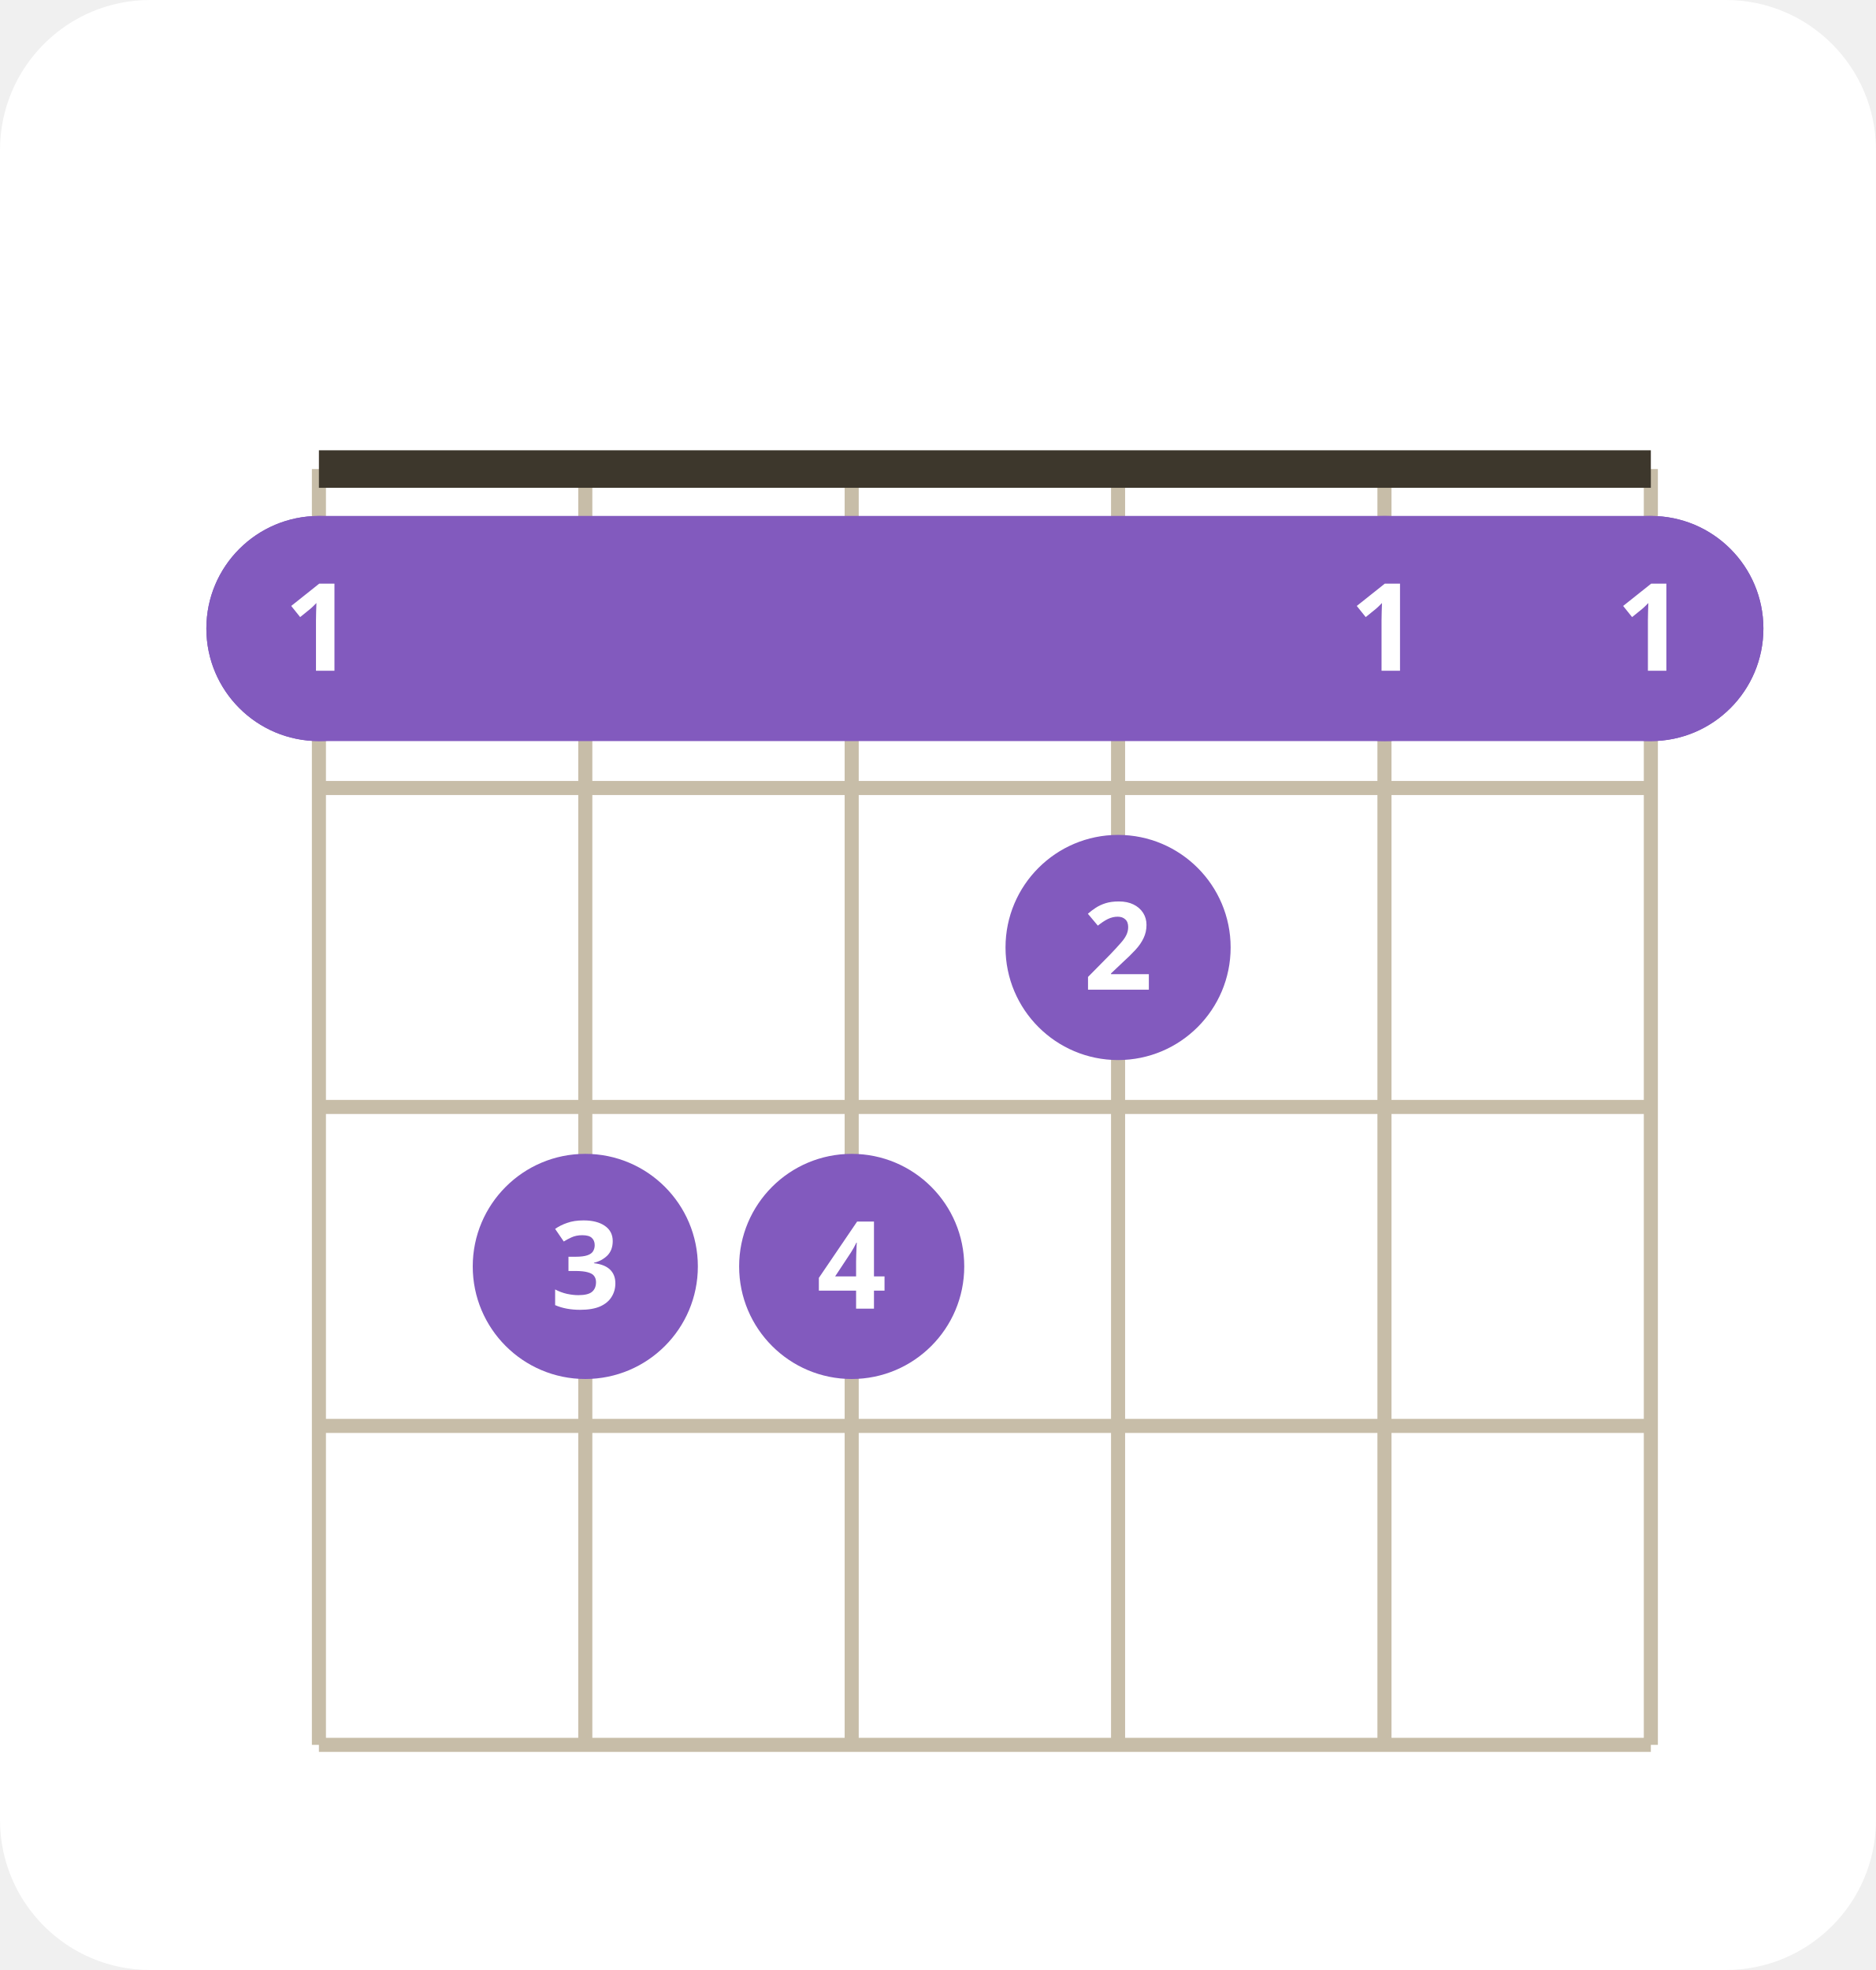
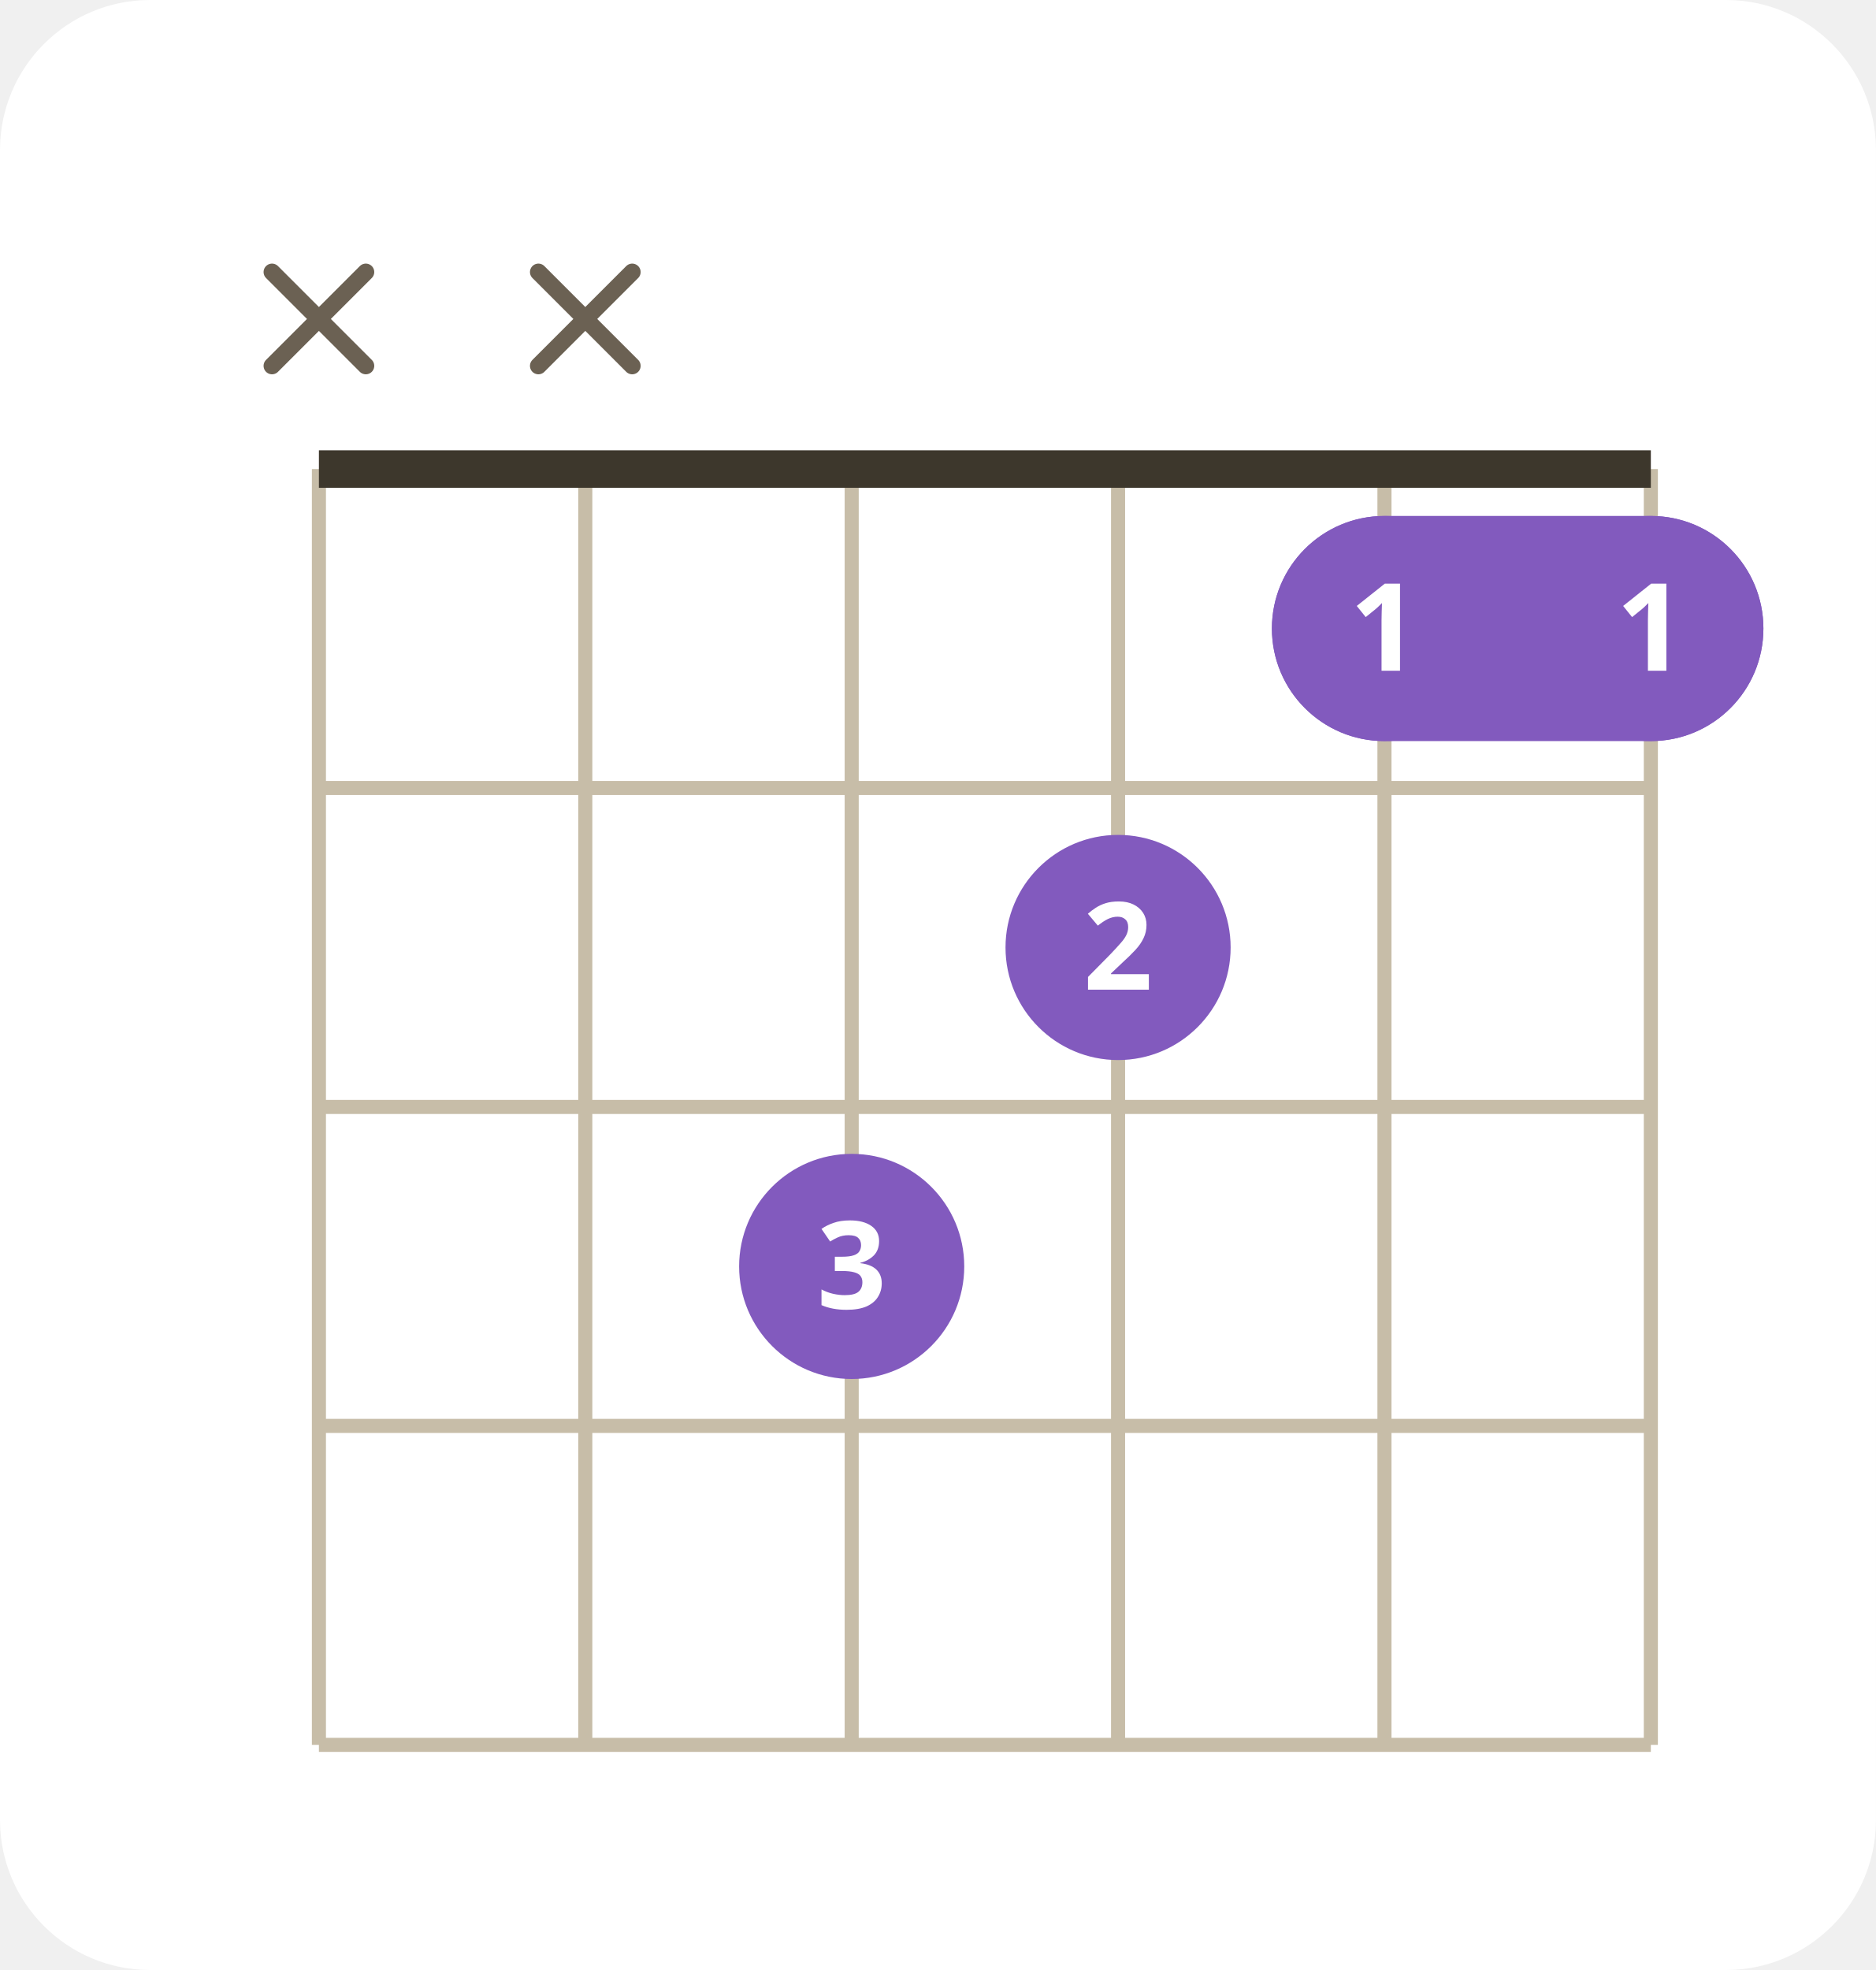
<svg xmlns="http://www.w3.org/2000/svg" viewBox="0 0 200 210" width="200" height="210" role="img" aria-label="F major chord diagram">
  <rect x="0" y="0" width="200" height="210" rx="16" fill="#ffffff" />
  <line x1="34" y1="50" x2="34" y2="186" stroke="#c7bda8" stroke-width="1.5" />
  <line x1="62.4" y1="50" x2="62.4" y2="186" stroke="#c7bda8" stroke-width="1.5" />
  <line x1="90.8" y1="50" x2="90.8" y2="186" stroke="#c7bda8" stroke-width="1.5" />
  <line x1="119.2" y1="50" x2="119.2" y2="186" stroke="#c7bda8" stroke-width="1.5" />
  <line x1="147.6" y1="50" x2="147.6" y2="186" stroke="#c7bda8" stroke-width="1.5" />
  <line x1="176" y1="50" x2="176" y2="186" stroke="#c7bda8" stroke-width="1.5" />
  <line x1="34" y1="50" x2="176" y2="50" stroke="#3d372c" stroke-width="4" />
  <line x1="34" y1="84" x2="176" y2="84" stroke="#c7bda8" stroke-width="1.5" />
  <line x1="34" y1="118" x2="176" y2="118" stroke="#c7bda8" stroke-width="1.5" />
  <line x1="34" y1="152" x2="176" y2="152" stroke="#c7bda8" stroke-width="1.5" />
  <line x1="34" y1="186" x2="176" y2="186" stroke="#c7bda8" stroke-width="1.5" />
-   <rect x="22" y="55" width="166" height="24" rx="12" fill="#825abe" />
-   <circle cx="34" cy="67" r="12" fill="#825abe" />
-   <text x="34" y="71.5" text-anchor="middle" font-family="system-ui, sans-serif" font-size="13" font-weight="600" fill="#ffffff">1</text>
-   <circle cx="62.4" cy="135" r="12" fill="#825abe" />
-   <text x="62.4" y="139.5" text-anchor="middle" font-family="system-ui, sans-serif" font-size="13" font-weight="600" fill="#ffffff">3</text>
+   <path d="M29 29 L39 39 M39 29 L29 39" stroke="#6b6153" stroke-width="1.8" stroke-linecap="round" />
+   <path d="M57.4 29 L67.4 39 M67.4 29 L57.4 39" stroke="#6b6153" stroke-width="1.8" stroke-linecap="round" />
+   <rect x="135.6" y="55" width="52.4" height="24" rx="12" fill="#825abe" />
  <circle cx="90.8" cy="135" r="12" fill="#825abe" />
-   <text x="90.8" y="139.5" text-anchor="middle" font-family="system-ui, sans-serif" font-size="13" font-weight="600" fill="#ffffff">4</text>
+   <text x="90.8" y="139.5" text-anchor="middle" font-family="system-ui, sans-serif" font-size="13" font-weight="600" fill="#ffffff">3</text>
  <circle cx="119.2" cy="101" r="12" fill="#825abe" />
  <text x="119.2" y="105.5" text-anchor="middle" font-family="system-ui, sans-serif" font-size="13" font-weight="600" fill="#ffffff">2</text>
  <circle cx="147.6" cy="67" r="12" fill="#825abe" />
  <text x="147.6" y="71.5" text-anchor="middle" font-family="system-ui, sans-serif" font-size="13" font-weight="600" fill="#ffffff">1</text>
  <circle cx="176" cy="67" r="12" fill="#825abe" />
  <text x="176" y="71.5" text-anchor="middle" font-family="system-ui, sans-serif" font-size="13" font-weight="600" fill="#ffffff">1</text>
</svg>
